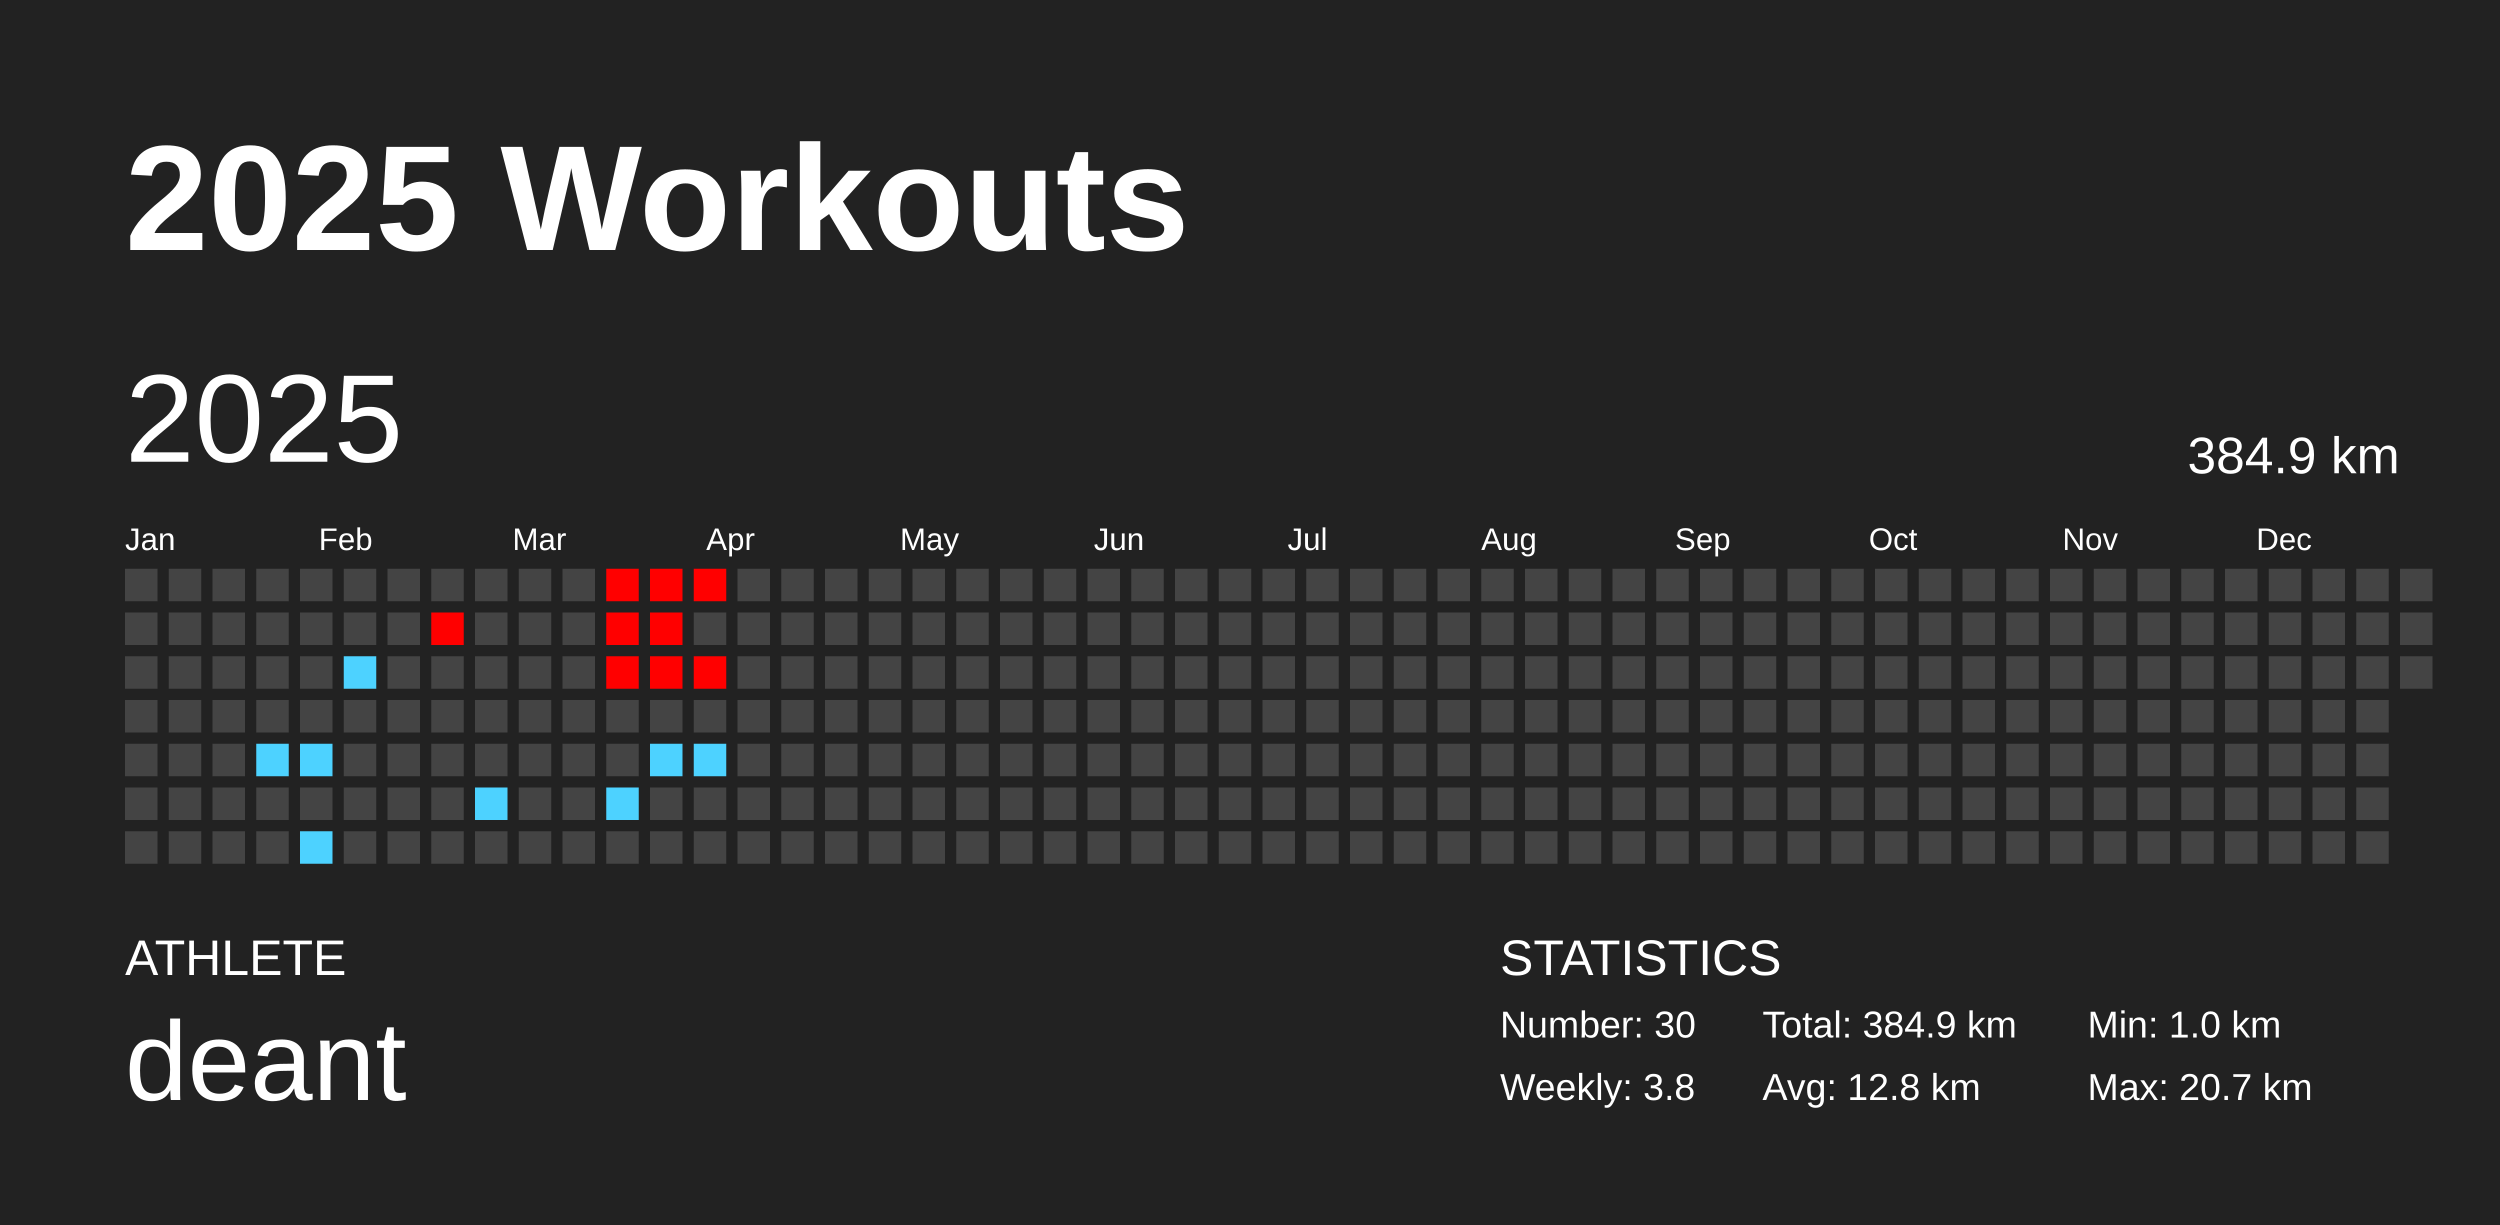
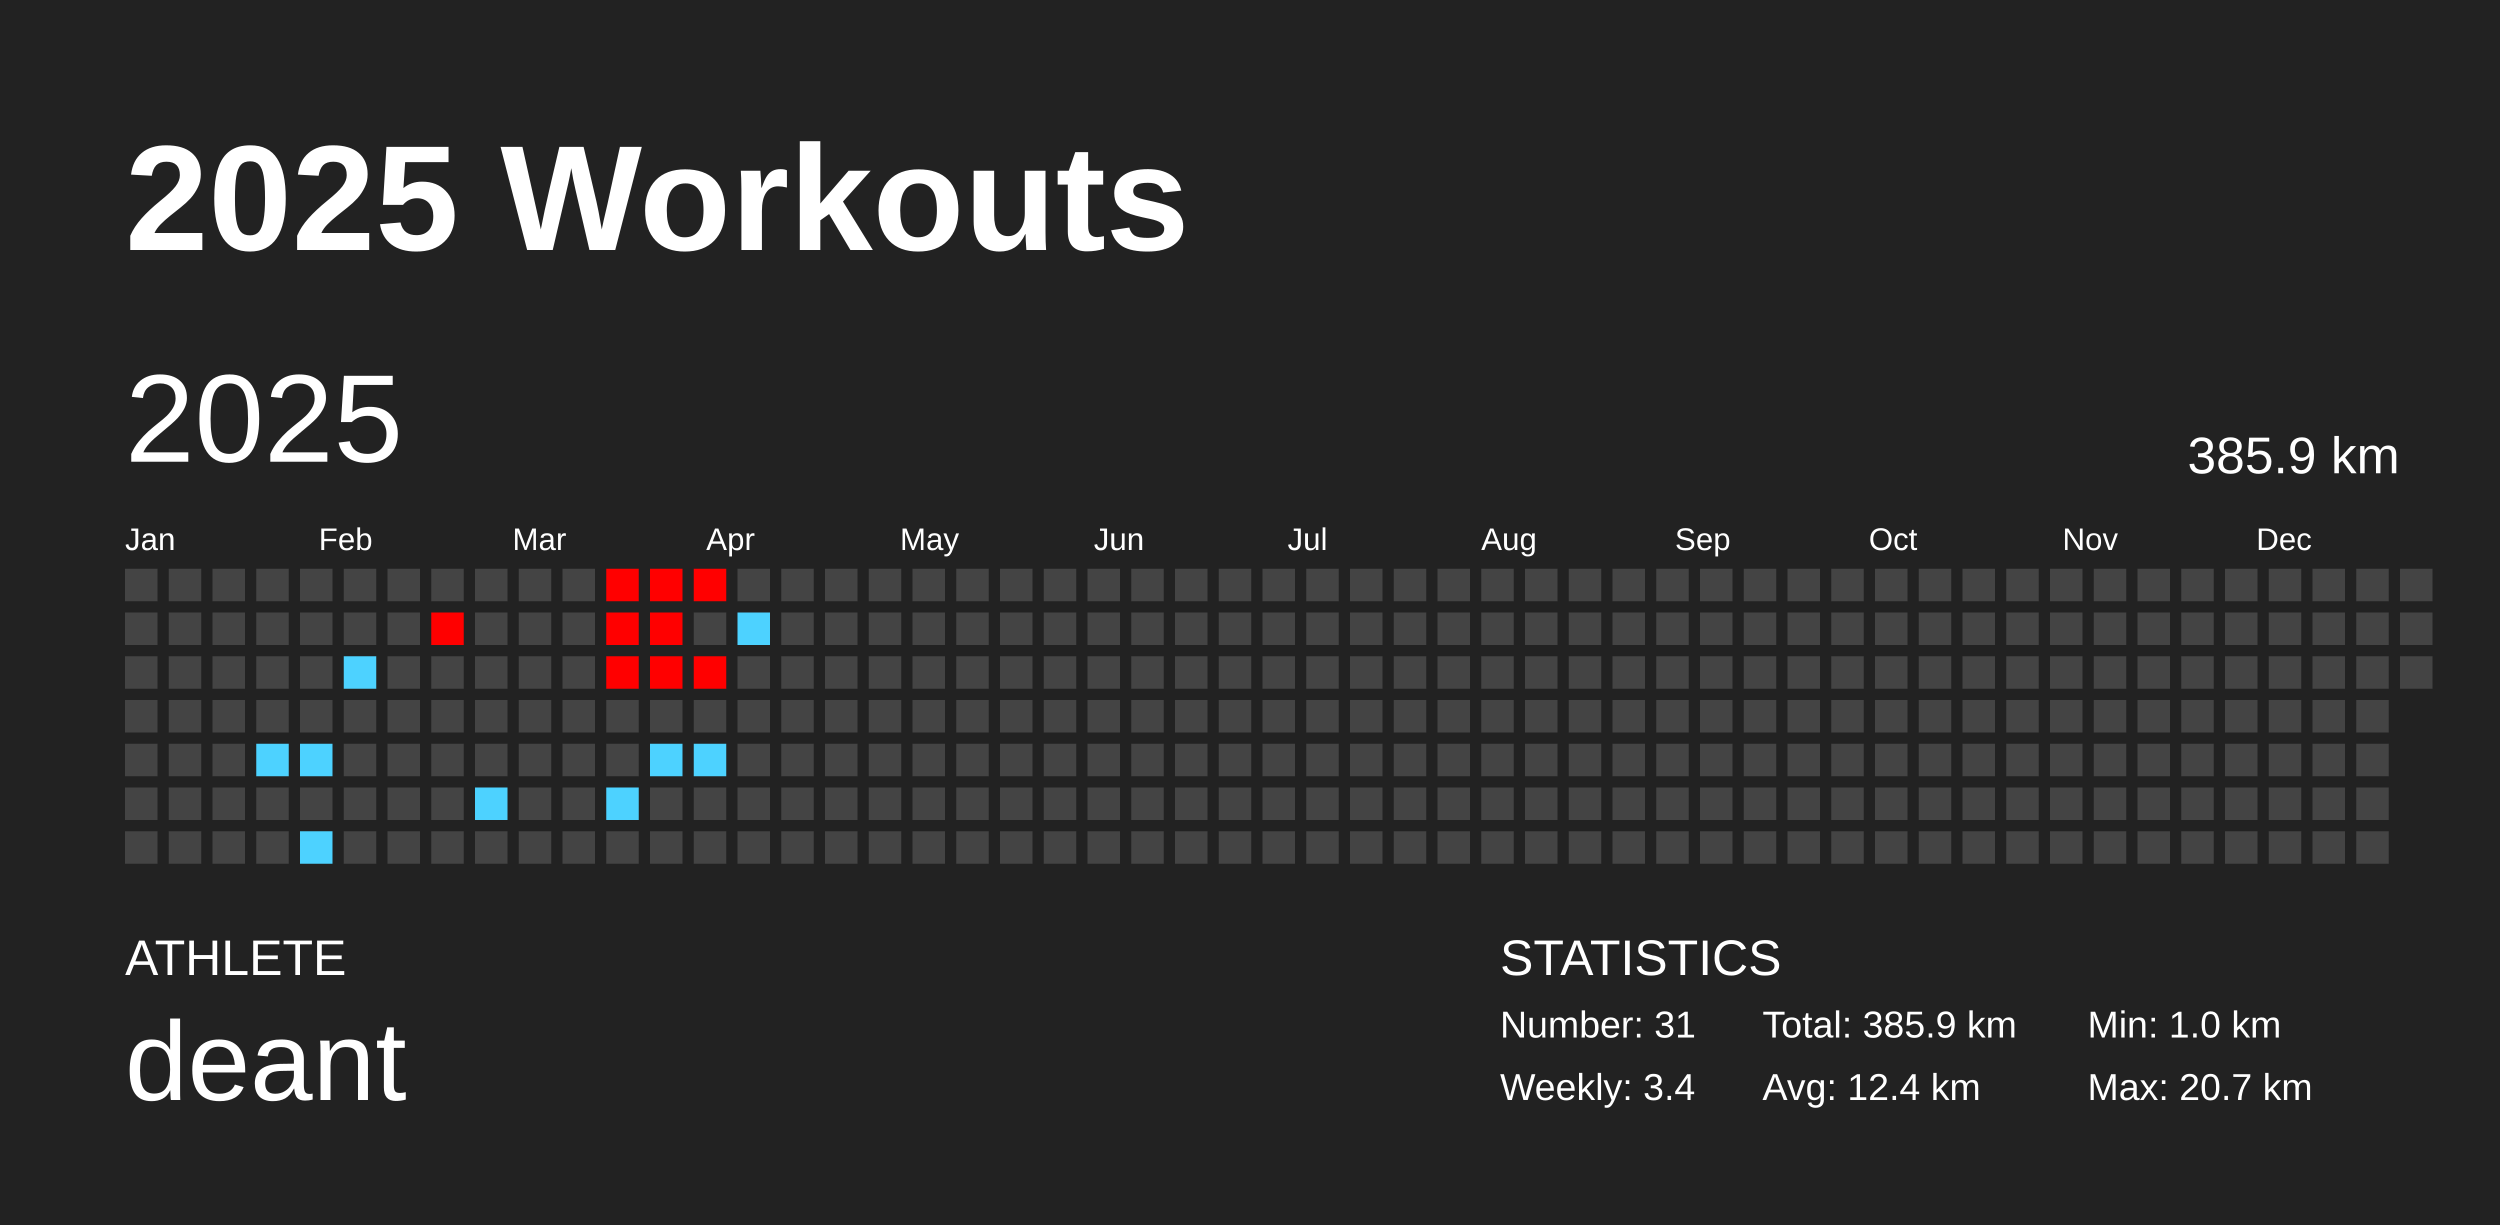
<svg xmlns="http://www.w3.org/2000/svg" baseProfile="full" height="98mm" version="1.1" viewBox="0,0,200,98" width="200mm">
  <defs />
  <rect fill="#222222" height="98" width="200" x="0" y="0" />
  <text fill="#FFFFFF" style="font-size:12px; font-family:Arial; font-weight:bold;" x="10" y="20">2025 Workouts</text>
  <text fill="#FFFFFF" style="font-size:4px; font-family:Arial" x="10" y="78">ATHLETE</text>
  <text fill="#FFFFFF" style="font-size:9px; font-family:Arial" x="10" y="88">deant</text>
  <text fill="#FFFFFF" style="font-size:4px; font-family:Arial" x="120" y="78">STATISTICS</text>
-   <text fill="#FFFFFF" style="font-size:3px; font-family:Arial" x="120" y="83">Number: 30</text>
-   <text fill="#FFFFFF" style="font-size:3px; font-family:Arial" x="120" y="88">Weekly: 3.8</text>
-   <text fill="#FFFFFF" style="font-size:3px; font-family:Arial" x="141" y="83">Total: 384.9 km</text>
-   <text fill="#FFFFFF" style="font-size:3px; font-family:Arial" x="141" y="88">Avg: 12.8 km</text>
+   <text fill="#FFFFFF" style="font-size:3px; font-family:Arial" x="120" y="83">Number: 31</text>
+   <text fill="#FFFFFF" style="font-size:3px; font-family:Arial" x="120" y="88">Weekly: 3.4</text>
+   <text fill="#FFFFFF" style="font-size:3px; font-family:Arial" x="141" y="83">Total: 385.9 km</text>
+   <text fill="#FFFFFF" style="font-size:3px; font-family:Arial" x="141" y="88">Avg: 12.4 km</text>
  <text fill="#FFFFFF" style="font-size:3px; font-family:Arial" x="167" y="83">Min: 1.0 km</text>
  <text fill="#FFFFFF" style="font-size:3px; font-family:Arial" x="167" y="88">Max: 20.7 km</text>
  <text dominant-baseline="hanging" fill="#FFFFFF" style="font-size:10.0px; font-family:Arial;" x="10" y="30">2025</text>
-   <text dominant-baseline="hanging" fill="#FFFFFF" style="font-size:4.125px; font-family:Arial;" x="175" y="35">384.9 km</text>
+   <text dominant-baseline="hanging" fill="#FFFFFF" style="font-size:4.125px; font-family:Arial;" x="175" y="35">385.9 km</text>
  <text fill="#FFFFFF" style="font-size:2.5px; font-family:Arial" x="10.0" y="44">Jan</text>
  <text fill="#FFFFFF" style="font-size:2.5px; font-family:Arial" x="25.5" y="44">Feb</text>
  <text fill="#FFFFFF" style="font-size:2.5px; font-family:Arial" x="41.0" y="44">Mar</text>
  <text fill="#FFFFFF" style="font-size:2.5px; font-family:Arial" x="56.5" y="44">Apr</text>
  <text fill="#FFFFFF" style="font-size:2.5px; font-family:Arial" x="72.0" y="44">May</text>
  <text fill="#FFFFFF" style="font-size:2.5px; font-family:Arial" x="87.5" y="44">Jun</text>
  <text fill="#FFFFFF" style="font-size:2.5px; font-family:Arial" x="103.0" y="44">Jul</text>
  <text fill="#FFFFFF" style="font-size:2.5px; font-family:Arial" x="118.5" y="44">Aug</text>
  <text fill="#FFFFFF" style="font-size:2.5px; font-family:Arial" x="134.0" y="44">Sep</text>
  <text fill="#FFFFFF" style="font-size:2.5px; font-family:Arial" x="149.5" y="44">Oct</text>
  <text fill="#FFFFFF" style="font-size:2.5px; font-family:Arial" x="165.0" y="44">Nov</text>
  <text fill="#FFFFFF" style="font-size:2.5px; font-family:Arial" x="180.5" y="44">Dec</text>
  <rect fill="#444444" height="2.6" width="2.6" x="10.0" y="45.5" />
  <rect fill="#444444" height="2.6" width="2.6" x="10.0" y="49.0" />
  <rect fill="#444444" height="2.6" width="2.6" x="10.0" y="52.5" />
  <rect fill="#444444" height="2.6" width="2.6" x="10.0" y="56.0" />
  <rect fill="#444444" height="2.6" width="2.6" x="10.0" y="59.5" />
  <rect fill="#444444" height="2.6" width="2.6" x="10.0" y="63.0" />
  <rect fill="#444444" height="2.6" width="2.6" x="10.0" y="66.5" />
  <rect fill="#444444" height="2.6" width="2.6" x="13.5" y="45.5" />
  <rect fill="#444444" height="2.6" width="2.6" x="13.5" y="49.0" />
  <rect fill="#444444" height="2.6" width="2.6" x="13.5" y="52.5" />
  <rect fill="#444444" height="2.6" width="2.6" x="13.5" y="56.0" />
  <rect fill="#444444" height="2.6" width="2.6" x="13.5" y="59.5" />
  <rect fill="#444444" height="2.6" width="2.6" x="13.5" y="63.0" />
  <rect fill="#444444" height="2.6" width="2.6" x="13.5" y="66.5" />
  <rect fill="#444444" height="2.6" width="2.6" x="17.0" y="45.5" />
  <rect fill="#444444" height="2.6" width="2.6" x="17.0" y="49.0" />
  <rect fill="#444444" height="2.6" width="2.6" x="17.0" y="52.5" />
  <rect fill="#444444" height="2.6" width="2.6" x="17.0" y="56.0" />
  <rect fill="#444444" height="2.6" width="2.6" x="17.0" y="59.5" />
  <rect fill="#444444" height="2.6" width="2.6" x="17.0" y="63.0" />
  <rect fill="#444444" height="2.6" width="2.6" x="17.0" y="66.5" />
  <rect fill="#444444" height="2.6" width="2.6" x="20.5" y="45.5" />
  <rect fill="#444444" height="2.6" width="2.6" x="20.5" y="49.0" />
  <rect fill="#444444" height="2.6" width="2.6" x="20.5" y="52.5" />
  <rect fill="#444444" height="2.6" width="2.6" x="20.5" y="56.0" />
  <rect fill="#4dd2ff" height="2.6" width="2.6" x="20.5" y="59.5" />
  <rect fill="#444444" height="2.6" width="2.6" x="20.5" y="63.0" />
  <rect fill="#444444" height="2.6" width="2.6" x="20.5" y="66.5" />
  <rect fill="#444444" height="2.6" width="2.6" x="24.0" y="45.5" />
  <rect fill="#444444" height="2.6" width="2.6" x="24.0" y="49.0" />
  <rect fill="#444444" height="2.6" width="2.6" x="24.0" y="52.5" />
  <rect fill="#444444" height="2.6" width="2.6" x="24.0" y="56.0" />
  <rect fill="#4dd2ff" height="2.6" width="2.6" x="24.0" y="59.5" />
  <rect fill="#444444" height="2.6" width="2.6" x="24.0" y="63.0" />
  <rect fill="#4dd2ff" height="2.6" width="2.6" x="24.0" y="66.5" />
  <rect fill="#444444" height="2.6" width="2.6" x="27.5" y="45.5" />
  <rect fill="#444444" height="2.6" width="2.6" x="27.5" y="49.0" />
  <rect fill="#4dd2ff" height="2.6" width="2.6" x="27.5" y="52.5" />
  <rect fill="#444444" height="2.6" width="2.6" x="27.5" y="56.0" />
  <rect fill="#444444" height="2.6" width="2.6" x="27.5" y="59.5" />
  <rect fill="#444444" height="2.6" width="2.6" x="27.5" y="63.0" />
  <rect fill="#444444" height="2.6" width="2.6" x="27.5" y="66.5" />
  <rect fill="#444444" height="2.6" width="2.6" x="31.0" y="45.5" />
  <rect fill="#444444" height="2.6" width="2.6" x="31.0" y="49.0" />
  <rect fill="#444444" height="2.6" width="2.6" x="31.0" y="52.5" />
  <rect fill="#444444" height="2.6" width="2.6" x="31.0" y="56.0" />
  <rect fill="#444444" height="2.6" width="2.6" x="31.0" y="59.5" />
  <rect fill="#444444" height="2.6" width="2.6" x="31.0" y="63.0" />
  <rect fill="#444444" height="2.6" width="2.6" x="31.0" y="66.5" />
  <rect fill="#444444" height="2.6" width="2.6" x="34.5" y="45.5" />
  <rect fill="red" height="2.6" width="2.6" x="34.5" y="49.0" />
  <rect fill="#444444" height="2.6" width="2.6" x="34.5" y="52.5" />
  <rect fill="#444444" height="2.6" width="2.6" x="34.5" y="56.0" />
  <rect fill="#444444" height="2.6" width="2.6" x="34.5" y="59.5" />
  <rect fill="#444444" height="2.6" width="2.6" x="34.5" y="63.0" />
  <rect fill="#444444" height="2.6" width="2.6" x="34.5" y="66.5" />
  <rect fill="#444444" height="2.6" width="2.6" x="38.0" y="45.5" />
  <rect fill="#444444" height="2.6" width="2.6" x="38.0" y="49.0" />
  <rect fill="#444444" height="2.6" width="2.6" x="38.0" y="52.5" />
  <rect fill="#444444" height="2.6" width="2.6" x="38.0" y="56.0" />
  <rect fill="#444444" height="2.6" width="2.6" x="38.0" y="59.5" />
  <rect fill="#4dd2ff" height="2.6" width="2.6" x="38.0" y="63.0" />
  <rect fill="#444444" height="2.6" width="2.6" x="38.0" y="66.5" />
  <rect fill="#444444" height="2.6" width="2.6" x="41.5" y="45.5" />
  <rect fill="#444444" height="2.6" width="2.6" x="41.5" y="49.0" />
  <rect fill="#444444" height="2.6" width="2.6" x="41.5" y="52.5" />
  <rect fill="#444444" height="2.6" width="2.6" x="41.5" y="56.0" />
  <rect fill="#444444" height="2.6" width="2.6" x="41.5" y="59.5" />
  <rect fill="#444444" height="2.6" width="2.6" x="41.5" y="63.0" />
  <rect fill="#444444" height="2.6" width="2.6" x="41.5" y="66.5" />
  <rect fill="#444444" height="2.6" width="2.6" x="45.0" y="45.5" />
  <rect fill="#444444" height="2.6" width="2.6" x="45.0" y="49.0" />
  <rect fill="#444444" height="2.6" width="2.6" x="45.0" y="52.5" />
  <rect fill="#444444" height="2.6" width="2.6" x="45.0" y="56.0" />
  <rect fill="#444444" height="2.6" width="2.6" x="45.0" y="59.5" />
  <rect fill="#444444" height="2.6" width="2.6" x="45.0" y="63.0" />
  <rect fill="#444444" height="2.6" width="2.6" x="45.0" y="66.5" />
  <rect fill="red" height="2.6" width="2.6" x="48.5" y="45.5" />
  <rect fill="red" height="2.6" width="2.6" x="48.5" y="49.0" />
  <rect fill="red" height="2.6" width="2.6" x="48.5" y="52.5" />
  <rect fill="#444444" height="2.6" width="2.6" x="48.5" y="56.0" />
  <rect fill="#444444" height="2.6" width="2.6" x="48.5" y="59.5" />
  <rect fill="#4dd2ff" height="2.6" width="2.6" x="48.5" y="63.0" />
  <rect fill="#444444" height="2.6" width="2.6" x="48.5" y="66.5" />
  <rect fill="red" height="2.6" width="2.6" x="52.0" y="45.5" />
  <rect fill="red" height="2.6" width="2.6" x="52.0" y="49.0" />
  <rect fill="red" height="2.6" width="2.6" x="52.0" y="52.5" />
  <rect fill="#444444" height="2.6" width="2.6" x="52.0" y="56.0" />
  <rect fill="#4dd2ff" height="2.6" width="2.6" x="52.0" y="59.5" />
  <rect fill="#444444" height="2.6" width="2.6" x="52.0" y="63.0" />
  <rect fill="#444444" height="2.6" width="2.6" x="52.0" y="66.5" />
  <rect fill="red" height="2.6" width="2.6" x="55.5" y="45.5" />
  <rect fill="#444444" height="2.6" width="2.6" x="55.5" y="49.0" />
  <rect fill="red" height="2.6" width="2.6" x="55.5" y="52.5" />
  <rect fill="#444444" height="2.6" width="2.6" x="55.5" y="56.0" />
  <rect fill="#4dd2ff" height="2.6" width="2.6" x="55.5" y="59.5" />
  <rect fill="#444444" height="2.6" width="2.6" x="55.5" y="63.0" />
  <rect fill="#444444" height="2.6" width="2.6" x="55.5" y="66.5" />
  <rect fill="#444444" height="2.6" width="2.6" x="59.0" y="45.5" />
-   <rect fill="#444444" height="2.6" width="2.6" x="59.0" y="49.0" />
+   <rect fill="#4dd2ff" height="2.6" width="2.6" x="59.0" y="49.0" />
  <rect fill="#444444" height="2.6" width="2.6" x="59.0" y="52.5" />
  <rect fill="#444444" height="2.6" width="2.6" x="59.0" y="56.0" />
  <rect fill="#444444" height="2.6" width="2.6" x="59.0" y="59.5" />
  <rect fill="#444444" height="2.6" width="2.6" x="59.0" y="63.0" />
  <rect fill="#444444" height="2.6" width="2.6" x="59.0" y="66.5" />
  <rect fill="#444444" height="2.6" width="2.6" x="62.5" y="45.5" />
  <rect fill="#444444" height="2.6" width="2.6" x="62.5" y="49.0" />
  <rect fill="#444444" height="2.6" width="2.6" x="62.5" y="52.5" />
  <rect fill="#444444" height="2.6" width="2.6" x="62.5" y="56.0" />
  <rect fill="#444444" height="2.6" width="2.6" x="62.5" y="59.5" />
  <rect fill="#444444" height="2.6" width="2.6" x="62.5" y="63.0" />
  <rect fill="#444444" height="2.6" width="2.6" x="62.5" y="66.5" />
  <rect fill="#444444" height="2.6" width="2.6" x="66.0" y="45.5" />
  <rect fill="#444444" height="2.6" width="2.6" x="66.0" y="49.0" />
  <rect fill="#444444" height="2.6" width="2.6" x="66.0" y="52.5" />
  <rect fill="#444444" height="2.6" width="2.6" x="66.0" y="56.0" />
  <rect fill="#444444" height="2.6" width="2.6" x="66.0" y="59.5" />
  <rect fill="#444444" height="2.6" width="2.6" x="66.0" y="63.0" />
  <rect fill="#444444" height="2.6" width="2.6" x="66.0" y="66.5" />
  <rect fill="#444444" height="2.6" width="2.6" x="69.5" y="45.5" />
  <rect fill="#444444" height="2.6" width="2.6" x="69.5" y="49.0" />
  <rect fill="#444444" height="2.6" width="2.6" x="69.5" y="52.5" />
  <rect fill="#444444" height="2.6" width="2.6" x="69.5" y="56.0" />
  <rect fill="#444444" height="2.6" width="2.6" x="69.5" y="59.5" />
  <rect fill="#444444" height="2.6" width="2.6" x="69.5" y="63.0" />
  <rect fill="#444444" height="2.6" width="2.6" x="69.5" y="66.5" />
  <rect fill="#444444" height="2.6" width="2.6" x="73.0" y="45.5" />
  <rect fill="#444444" height="2.6" width="2.6" x="73.0" y="49.0" />
  <rect fill="#444444" height="2.6" width="2.6" x="73.0" y="52.5" />
  <rect fill="#444444" height="2.6" width="2.6" x="73.0" y="56.0" />
  <rect fill="#444444" height="2.6" width="2.6" x="73.0" y="59.5" />
  <rect fill="#444444" height="2.6" width="2.6" x="73.0" y="63.0" />
  <rect fill="#444444" height="2.6" width="2.6" x="73.0" y="66.5" />
  <rect fill="#444444" height="2.6" width="2.6" x="76.5" y="45.5" />
  <rect fill="#444444" height="2.6" width="2.6" x="76.5" y="49.0" />
  <rect fill="#444444" height="2.6" width="2.6" x="76.5" y="52.5" />
  <rect fill="#444444" height="2.6" width="2.6" x="76.5" y="56.0" />
  <rect fill="#444444" height="2.6" width="2.6" x="76.5" y="59.5" />
  <rect fill="#444444" height="2.6" width="2.6" x="76.5" y="63.0" />
  <rect fill="#444444" height="2.6" width="2.6" x="76.5" y="66.5" />
  <rect fill="#444444" height="2.6" width="2.6" x="80.0" y="45.5" />
  <rect fill="#444444" height="2.6" width="2.6" x="80.0" y="49.0" />
  <rect fill="#444444" height="2.6" width="2.6" x="80.0" y="52.5" />
  <rect fill="#444444" height="2.6" width="2.6" x="80.0" y="56.0" />
  <rect fill="#444444" height="2.6" width="2.6" x="80.0" y="59.5" />
  <rect fill="#444444" height="2.6" width="2.6" x="80.0" y="63.0" />
  <rect fill="#444444" height="2.6" width="2.6" x="80.0" y="66.5" />
  <rect fill="#444444" height="2.6" width="2.6" x="83.5" y="45.5" />
  <rect fill="#444444" height="2.6" width="2.6" x="83.5" y="49.0" />
  <rect fill="#444444" height="2.6" width="2.6" x="83.5" y="52.5" />
  <rect fill="#444444" height="2.6" width="2.6" x="83.5" y="56.0" />
  <rect fill="#444444" height="2.6" width="2.6" x="83.5" y="59.5" />
  <rect fill="#444444" height="2.6" width="2.6" x="83.5" y="63.0" />
  <rect fill="#444444" height="2.6" width="2.6" x="83.5" y="66.5" />
  <rect fill="#444444" height="2.6" width="2.6" x="87.0" y="45.5" />
  <rect fill="#444444" height="2.6" width="2.6" x="87.0" y="49.0" />
  <rect fill="#444444" height="2.6" width="2.6" x="87.0" y="52.5" />
  <rect fill="#444444" height="2.6" width="2.6" x="87.0" y="56.0" />
  <rect fill="#444444" height="2.6" width="2.6" x="87.0" y="59.5" />
  <rect fill="#444444" height="2.6" width="2.6" x="87.0" y="63.0" />
  <rect fill="#444444" height="2.6" width="2.6" x="87.0" y="66.5" />
  <rect fill="#444444" height="2.6" width="2.6" x="90.5" y="45.5" />
  <rect fill="#444444" height="2.6" width="2.6" x="90.5" y="49.0" />
  <rect fill="#444444" height="2.6" width="2.6" x="90.5" y="52.5" />
  <rect fill="#444444" height="2.6" width="2.6" x="90.5" y="56.0" />
  <rect fill="#444444" height="2.6" width="2.6" x="90.5" y="59.5" />
  <rect fill="#444444" height="2.6" width="2.6" x="90.5" y="63.0" />
  <rect fill="#444444" height="2.6" width="2.6" x="90.5" y="66.5" />
  <rect fill="#444444" height="2.6" width="2.6" x="94.0" y="45.5" />
  <rect fill="#444444" height="2.6" width="2.6" x="94.0" y="49.0" />
  <rect fill="#444444" height="2.6" width="2.6" x="94.0" y="52.5" />
  <rect fill="#444444" height="2.6" width="2.6" x="94.0" y="56.0" />
  <rect fill="#444444" height="2.6" width="2.6" x="94.0" y="59.5" />
  <rect fill="#444444" height="2.6" width="2.6" x="94.0" y="63.0" />
  <rect fill="#444444" height="2.6" width="2.6" x="94.0" y="66.5" />
  <rect fill="#444444" height="2.6" width="2.6" x="97.5" y="45.5" />
  <rect fill="#444444" height="2.6" width="2.6" x="97.5" y="49.0" />
  <rect fill="#444444" height="2.6" width="2.6" x="97.5" y="52.5" />
  <rect fill="#444444" height="2.6" width="2.6" x="97.5" y="56.0" />
  <rect fill="#444444" height="2.6" width="2.6" x="97.5" y="59.5" />
  <rect fill="#444444" height="2.6" width="2.6" x="97.5" y="63.0" />
  <rect fill="#444444" height="2.6" width="2.6" x="97.5" y="66.5" />
  <rect fill="#444444" height="2.6" width="2.6" x="101.0" y="45.5" />
  <rect fill="#444444" height="2.6" width="2.6" x="101.0" y="49.0" />
  <rect fill="#444444" height="2.6" width="2.6" x="101.0" y="52.5" />
  <rect fill="#444444" height="2.6" width="2.6" x="101.0" y="56.0" />
  <rect fill="#444444" height="2.6" width="2.6" x="101.0" y="59.5" />
  <rect fill="#444444" height="2.6" width="2.6" x="101.0" y="63.0" />
  <rect fill="#444444" height="2.6" width="2.6" x="101.0" y="66.5" />
  <rect fill="#444444" height="2.6" width="2.6" x="104.5" y="45.5" />
  <rect fill="#444444" height="2.6" width="2.6" x="104.5" y="49.0" />
  <rect fill="#444444" height="2.6" width="2.6" x="104.5" y="52.5" />
  <rect fill="#444444" height="2.6" width="2.6" x="104.5" y="56.0" />
  <rect fill="#444444" height="2.6" width="2.6" x="104.5" y="59.5" />
  <rect fill="#444444" height="2.6" width="2.6" x="104.5" y="63.0" />
  <rect fill="#444444" height="2.6" width="2.6" x="104.5" y="66.5" />
  <rect fill="#444444" height="2.6" width="2.6" x="108.0" y="45.5" />
  <rect fill="#444444" height="2.6" width="2.6" x="108.0" y="49.0" />
  <rect fill="#444444" height="2.6" width="2.6" x="108.0" y="52.5" />
  <rect fill="#444444" height="2.6" width="2.6" x="108.0" y="56.0" />
  <rect fill="#444444" height="2.6" width="2.6" x="108.0" y="59.5" />
  <rect fill="#444444" height="2.6" width="2.6" x="108.0" y="63.0" />
  <rect fill="#444444" height="2.6" width="2.6" x="108.0" y="66.5" />
  <rect fill="#444444" height="2.6" width="2.6" x="111.5" y="45.5" />
  <rect fill="#444444" height="2.6" width="2.6" x="111.5" y="49.0" />
  <rect fill="#444444" height="2.6" width="2.6" x="111.5" y="52.5" />
  <rect fill="#444444" height="2.6" width="2.6" x="111.5" y="56.0" />
  <rect fill="#444444" height="2.6" width="2.6" x="111.5" y="59.5" />
  <rect fill="#444444" height="2.6" width="2.6" x="111.5" y="63.0" />
  <rect fill="#444444" height="2.6" width="2.6" x="111.5" y="66.5" />
  <rect fill="#444444" height="2.6" width="2.6" x="115.0" y="45.5" />
  <rect fill="#444444" height="2.6" width="2.6" x="115.0" y="49.0" />
  <rect fill="#444444" height="2.6" width="2.6" x="115.0" y="52.5" />
  <rect fill="#444444" height="2.6" width="2.6" x="115.0" y="56.0" />
  <rect fill="#444444" height="2.6" width="2.6" x="115.0" y="59.5" />
  <rect fill="#444444" height="2.6" width="2.6" x="115.0" y="63.0" />
  <rect fill="#444444" height="2.6" width="2.6" x="115.0" y="66.5" />
  <rect fill="#444444" height="2.6" width="2.6" x="118.5" y="45.5" />
  <rect fill="#444444" height="2.6" width="2.6" x="118.5" y="49.0" />
  <rect fill="#444444" height="2.6" width="2.6" x="118.5" y="52.5" />
  <rect fill="#444444" height="2.6" width="2.6" x="118.5" y="56.0" />
  <rect fill="#444444" height="2.6" width="2.6" x="118.5" y="59.5" />
  <rect fill="#444444" height="2.6" width="2.6" x="118.5" y="63.0" />
  <rect fill="#444444" height="2.6" width="2.6" x="118.5" y="66.5" />
  <rect fill="#444444" height="2.6" width="2.6" x="122.0" y="45.5" />
  <rect fill="#444444" height="2.6" width="2.6" x="122.0" y="49.0" />
  <rect fill="#444444" height="2.6" width="2.6" x="122.0" y="52.5" />
  <rect fill="#444444" height="2.6" width="2.6" x="122.0" y="56.0" />
  <rect fill="#444444" height="2.6" width="2.6" x="122.0" y="59.5" />
  <rect fill="#444444" height="2.6" width="2.6" x="122.0" y="63.0" />
  <rect fill="#444444" height="2.6" width="2.6" x="122.0" y="66.5" />
  <rect fill="#444444" height="2.6" width="2.6" x="125.5" y="45.5" />
  <rect fill="#444444" height="2.6" width="2.6" x="125.5" y="49.0" />
  <rect fill="#444444" height="2.6" width="2.6" x="125.5" y="52.5" />
  <rect fill="#444444" height="2.6" width="2.6" x="125.5" y="56.0" />
  <rect fill="#444444" height="2.6" width="2.6" x="125.5" y="59.5" />
  <rect fill="#444444" height="2.6" width="2.6" x="125.5" y="63.0" />
  <rect fill="#444444" height="2.6" width="2.6" x="125.5" y="66.5" />
  <rect fill="#444444" height="2.6" width="2.6" x="129.0" y="45.5" />
  <rect fill="#444444" height="2.6" width="2.6" x="129.0" y="49.0" />
  <rect fill="#444444" height="2.6" width="2.6" x="129.0" y="52.5" />
  <rect fill="#444444" height="2.6" width="2.6" x="129.0" y="56.0" />
  <rect fill="#444444" height="2.6" width="2.6" x="129.0" y="59.5" />
  <rect fill="#444444" height="2.6" width="2.6" x="129.0" y="63.0" />
  <rect fill="#444444" height="2.6" width="2.6" x="129.0" y="66.5" />
  <rect fill="#444444" height="2.6" width="2.6" x="132.5" y="45.5" />
  <rect fill="#444444" height="2.6" width="2.6" x="132.5" y="49.0" />
  <rect fill="#444444" height="2.6" width="2.6" x="132.5" y="52.5" />
  <rect fill="#444444" height="2.6" width="2.6" x="132.5" y="56.0" />
  <rect fill="#444444" height="2.6" width="2.6" x="132.5" y="59.5" />
  <rect fill="#444444" height="2.6" width="2.6" x="132.5" y="63.0" />
  <rect fill="#444444" height="2.6" width="2.6" x="132.5" y="66.5" />
  <rect fill="#444444" height="2.6" width="2.6" x="136.0" y="45.5" />
  <rect fill="#444444" height="2.6" width="2.6" x="136.0" y="49.0" />
  <rect fill="#444444" height="2.6" width="2.6" x="136.0" y="52.5" />
  <rect fill="#444444" height="2.6" width="2.6" x="136.0" y="56.0" />
  <rect fill="#444444" height="2.6" width="2.6" x="136.0" y="59.5" />
  <rect fill="#444444" height="2.6" width="2.6" x="136.0" y="63.0" />
  <rect fill="#444444" height="2.6" width="2.6" x="136.0" y="66.5" />
  <rect fill="#444444" height="2.6" width="2.6" x="139.5" y="45.5" />
  <rect fill="#444444" height="2.6" width="2.6" x="139.5" y="49.0" />
  <rect fill="#444444" height="2.6" width="2.6" x="139.5" y="52.5" />
  <rect fill="#444444" height="2.6" width="2.6" x="139.5" y="56.0" />
  <rect fill="#444444" height="2.6" width="2.6" x="139.5" y="59.5" />
  <rect fill="#444444" height="2.6" width="2.6" x="139.5" y="63.0" />
  <rect fill="#444444" height="2.6" width="2.6" x="139.5" y="66.5" />
  <rect fill="#444444" height="2.6" width="2.6" x="143.0" y="45.5" />
  <rect fill="#444444" height="2.6" width="2.6" x="143.0" y="49.0" />
  <rect fill="#444444" height="2.6" width="2.6" x="143.0" y="52.5" />
  <rect fill="#444444" height="2.6" width="2.6" x="143.0" y="56.0" />
  <rect fill="#444444" height="2.6" width="2.6" x="143.0" y="59.5" />
  <rect fill="#444444" height="2.6" width="2.6" x="143.0" y="63.0" />
  <rect fill="#444444" height="2.6" width="2.6" x="143.0" y="66.5" />
  <rect fill="#444444" height="2.6" width="2.6" x="146.5" y="45.5" />
  <rect fill="#444444" height="2.6" width="2.6" x="146.5" y="49.0" />
  <rect fill="#444444" height="2.6" width="2.6" x="146.5" y="52.5" />
  <rect fill="#444444" height="2.6" width="2.6" x="146.5" y="56.0" />
  <rect fill="#444444" height="2.6" width="2.6" x="146.5" y="59.5" />
  <rect fill="#444444" height="2.6" width="2.6" x="146.5" y="63.0" />
  <rect fill="#444444" height="2.6" width="2.6" x="146.5" y="66.5" />
  <rect fill="#444444" height="2.6" width="2.6" x="150.0" y="45.5" />
  <rect fill="#444444" height="2.6" width="2.6" x="150.0" y="49.0" />
  <rect fill="#444444" height="2.6" width="2.6" x="150.0" y="52.5" />
  <rect fill="#444444" height="2.6" width="2.6" x="150.0" y="56.0" />
  <rect fill="#444444" height="2.6" width="2.6" x="150.0" y="59.5" />
  <rect fill="#444444" height="2.6" width="2.6" x="150.0" y="63.0" />
  <rect fill="#444444" height="2.6" width="2.6" x="150.0" y="66.5" />
  <rect fill="#444444" height="2.6" width="2.6" x="153.5" y="45.5" />
  <rect fill="#444444" height="2.6" width="2.6" x="153.5" y="49.0" />
  <rect fill="#444444" height="2.6" width="2.6" x="153.5" y="52.5" />
  <rect fill="#444444" height="2.6" width="2.6" x="153.5" y="56.0" />
  <rect fill="#444444" height="2.6" width="2.6" x="153.5" y="59.5" />
  <rect fill="#444444" height="2.6" width="2.6" x="153.5" y="63.0" />
  <rect fill="#444444" height="2.6" width="2.6" x="153.5" y="66.5" />
  <rect fill="#444444" height="2.6" width="2.6" x="157.0" y="45.5" />
  <rect fill="#444444" height="2.6" width="2.6" x="157.0" y="49.0" />
  <rect fill="#444444" height="2.6" width="2.6" x="157.0" y="52.5" />
  <rect fill="#444444" height="2.6" width="2.6" x="157.0" y="56.0" />
  <rect fill="#444444" height="2.6" width="2.6" x="157.0" y="59.5" />
  <rect fill="#444444" height="2.6" width="2.6" x="157.0" y="63.0" />
  <rect fill="#444444" height="2.6" width="2.6" x="157.0" y="66.5" />
  <rect fill="#444444" height="2.6" width="2.6" x="160.5" y="45.5" />
  <rect fill="#444444" height="2.6" width="2.6" x="160.5" y="49.0" />
  <rect fill="#444444" height="2.6" width="2.6" x="160.5" y="52.5" />
  <rect fill="#444444" height="2.6" width="2.6" x="160.5" y="56.0" />
  <rect fill="#444444" height="2.6" width="2.6" x="160.5" y="59.5" />
  <rect fill="#444444" height="2.6" width="2.6" x="160.5" y="63.0" />
  <rect fill="#444444" height="2.6" width="2.6" x="160.5" y="66.5" />
  <rect fill="#444444" height="2.6" width="2.6" x="164.0" y="45.5" />
  <rect fill="#444444" height="2.6" width="2.6" x="164.0" y="49.0" />
  <rect fill="#444444" height="2.6" width="2.6" x="164.0" y="52.5" />
  <rect fill="#444444" height="2.6" width="2.6" x="164.0" y="56.0" />
  <rect fill="#444444" height="2.6" width="2.6" x="164.0" y="59.5" />
  <rect fill="#444444" height="2.6" width="2.6" x="164.0" y="63.0" />
  <rect fill="#444444" height="2.6" width="2.6" x="164.0" y="66.5" />
  <rect fill="#444444" height="2.6" width="2.6" x="167.5" y="45.5" />
  <rect fill="#444444" height="2.6" width="2.6" x="167.5" y="49.0" />
  <rect fill="#444444" height="2.6" width="2.6" x="167.5" y="52.5" />
  <rect fill="#444444" height="2.6" width="2.6" x="167.5" y="56.0" />
  <rect fill="#444444" height="2.6" width="2.6" x="167.5" y="59.5" />
  <rect fill="#444444" height="2.6" width="2.6" x="167.5" y="63.0" />
  <rect fill="#444444" height="2.6" width="2.6" x="167.5" y="66.5" />
  <rect fill="#444444" height="2.6" width="2.6" x="171.0" y="45.5" />
  <rect fill="#444444" height="2.6" width="2.6" x="171.0" y="49.0" />
  <rect fill="#444444" height="2.6" width="2.6" x="171.0" y="52.5" />
  <rect fill="#444444" height="2.6" width="2.6" x="171.0" y="56.0" />
  <rect fill="#444444" height="2.6" width="2.6" x="171.0" y="59.5" />
  <rect fill="#444444" height="2.6" width="2.6" x="171.0" y="63.0" />
  <rect fill="#444444" height="2.6" width="2.6" x="171.0" y="66.5" />
  <rect fill="#444444" height="2.6" width="2.6" x="174.5" y="45.5" />
  <rect fill="#444444" height="2.6" width="2.6" x="174.5" y="49.0" />
  <rect fill="#444444" height="2.6" width="2.6" x="174.5" y="52.5" />
  <rect fill="#444444" height="2.6" width="2.6" x="174.5" y="56.0" />
  <rect fill="#444444" height="2.6" width="2.6" x="174.5" y="59.5" />
  <rect fill="#444444" height="2.6" width="2.6" x="174.5" y="63.0" />
  <rect fill="#444444" height="2.6" width="2.6" x="174.5" y="66.5" />
  <rect fill="#444444" height="2.6" width="2.6" x="178.0" y="45.5" />
  <rect fill="#444444" height="2.6" width="2.6" x="178.0" y="49.0" />
  <rect fill="#444444" height="2.6" width="2.6" x="178.0" y="52.5" />
  <rect fill="#444444" height="2.6" width="2.6" x="178.0" y="56.0" />
  <rect fill="#444444" height="2.6" width="2.6" x="178.0" y="59.5" />
  <rect fill="#444444" height="2.6" width="2.6" x="178.0" y="63.0" />
  <rect fill="#444444" height="2.6" width="2.6" x="178.0" y="66.5" />
  <rect fill="#444444" height="2.6" width="2.6" x="181.5" y="45.5" />
  <rect fill="#444444" height="2.6" width="2.6" x="181.5" y="49.0" />
  <rect fill="#444444" height="2.6" width="2.6" x="181.5" y="52.5" />
  <rect fill="#444444" height="2.6" width="2.6" x="181.5" y="56.0" />
  <rect fill="#444444" height="2.6" width="2.6" x="181.5" y="59.5" />
  <rect fill="#444444" height="2.6" width="2.6" x="181.5" y="63.0" />
  <rect fill="#444444" height="2.6" width="2.6" x="181.5" y="66.5" />
  <rect fill="#444444" height="2.6" width="2.6" x="185.0" y="45.5" />
  <rect fill="#444444" height="2.6" width="2.6" x="185.0" y="49.0" />
  <rect fill="#444444" height="2.6" width="2.6" x="185.0" y="52.5" />
  <rect fill="#444444" height="2.6" width="2.6" x="185.0" y="56.0" />
  <rect fill="#444444" height="2.6" width="2.6" x="185.0" y="59.5" />
  <rect fill="#444444" height="2.6" width="2.6" x="185.0" y="63.0" />
  <rect fill="#444444" height="2.6" width="2.6" x="185.0" y="66.5" />
  <rect fill="#444444" height="2.6" width="2.6" x="188.5" y="45.5" />
  <rect fill="#444444" height="2.6" width="2.6" x="188.5" y="49.0" />
  <rect fill="#444444" height="2.6" width="2.6" x="188.5" y="52.5" />
  <rect fill="#444444" height="2.6" width="2.6" x="188.5" y="56.0" />
  <rect fill="#444444" height="2.6" width="2.6" x="188.5" y="59.5" />
  <rect fill="#444444" height="2.6" width="2.6" x="188.5" y="63.0" />
  <rect fill="#444444" height="2.6" width="2.6" x="188.5" y="66.5" />
  <rect fill="#444444" height="2.6" width="2.6" x="192.0" y="45.5" />
  <rect fill="#444444" height="2.6" width="2.6" x="192.0" y="49.0" />
  <rect fill="#444444" height="2.6" width="2.6" x="192.0" y="52.5" />
</svg>
